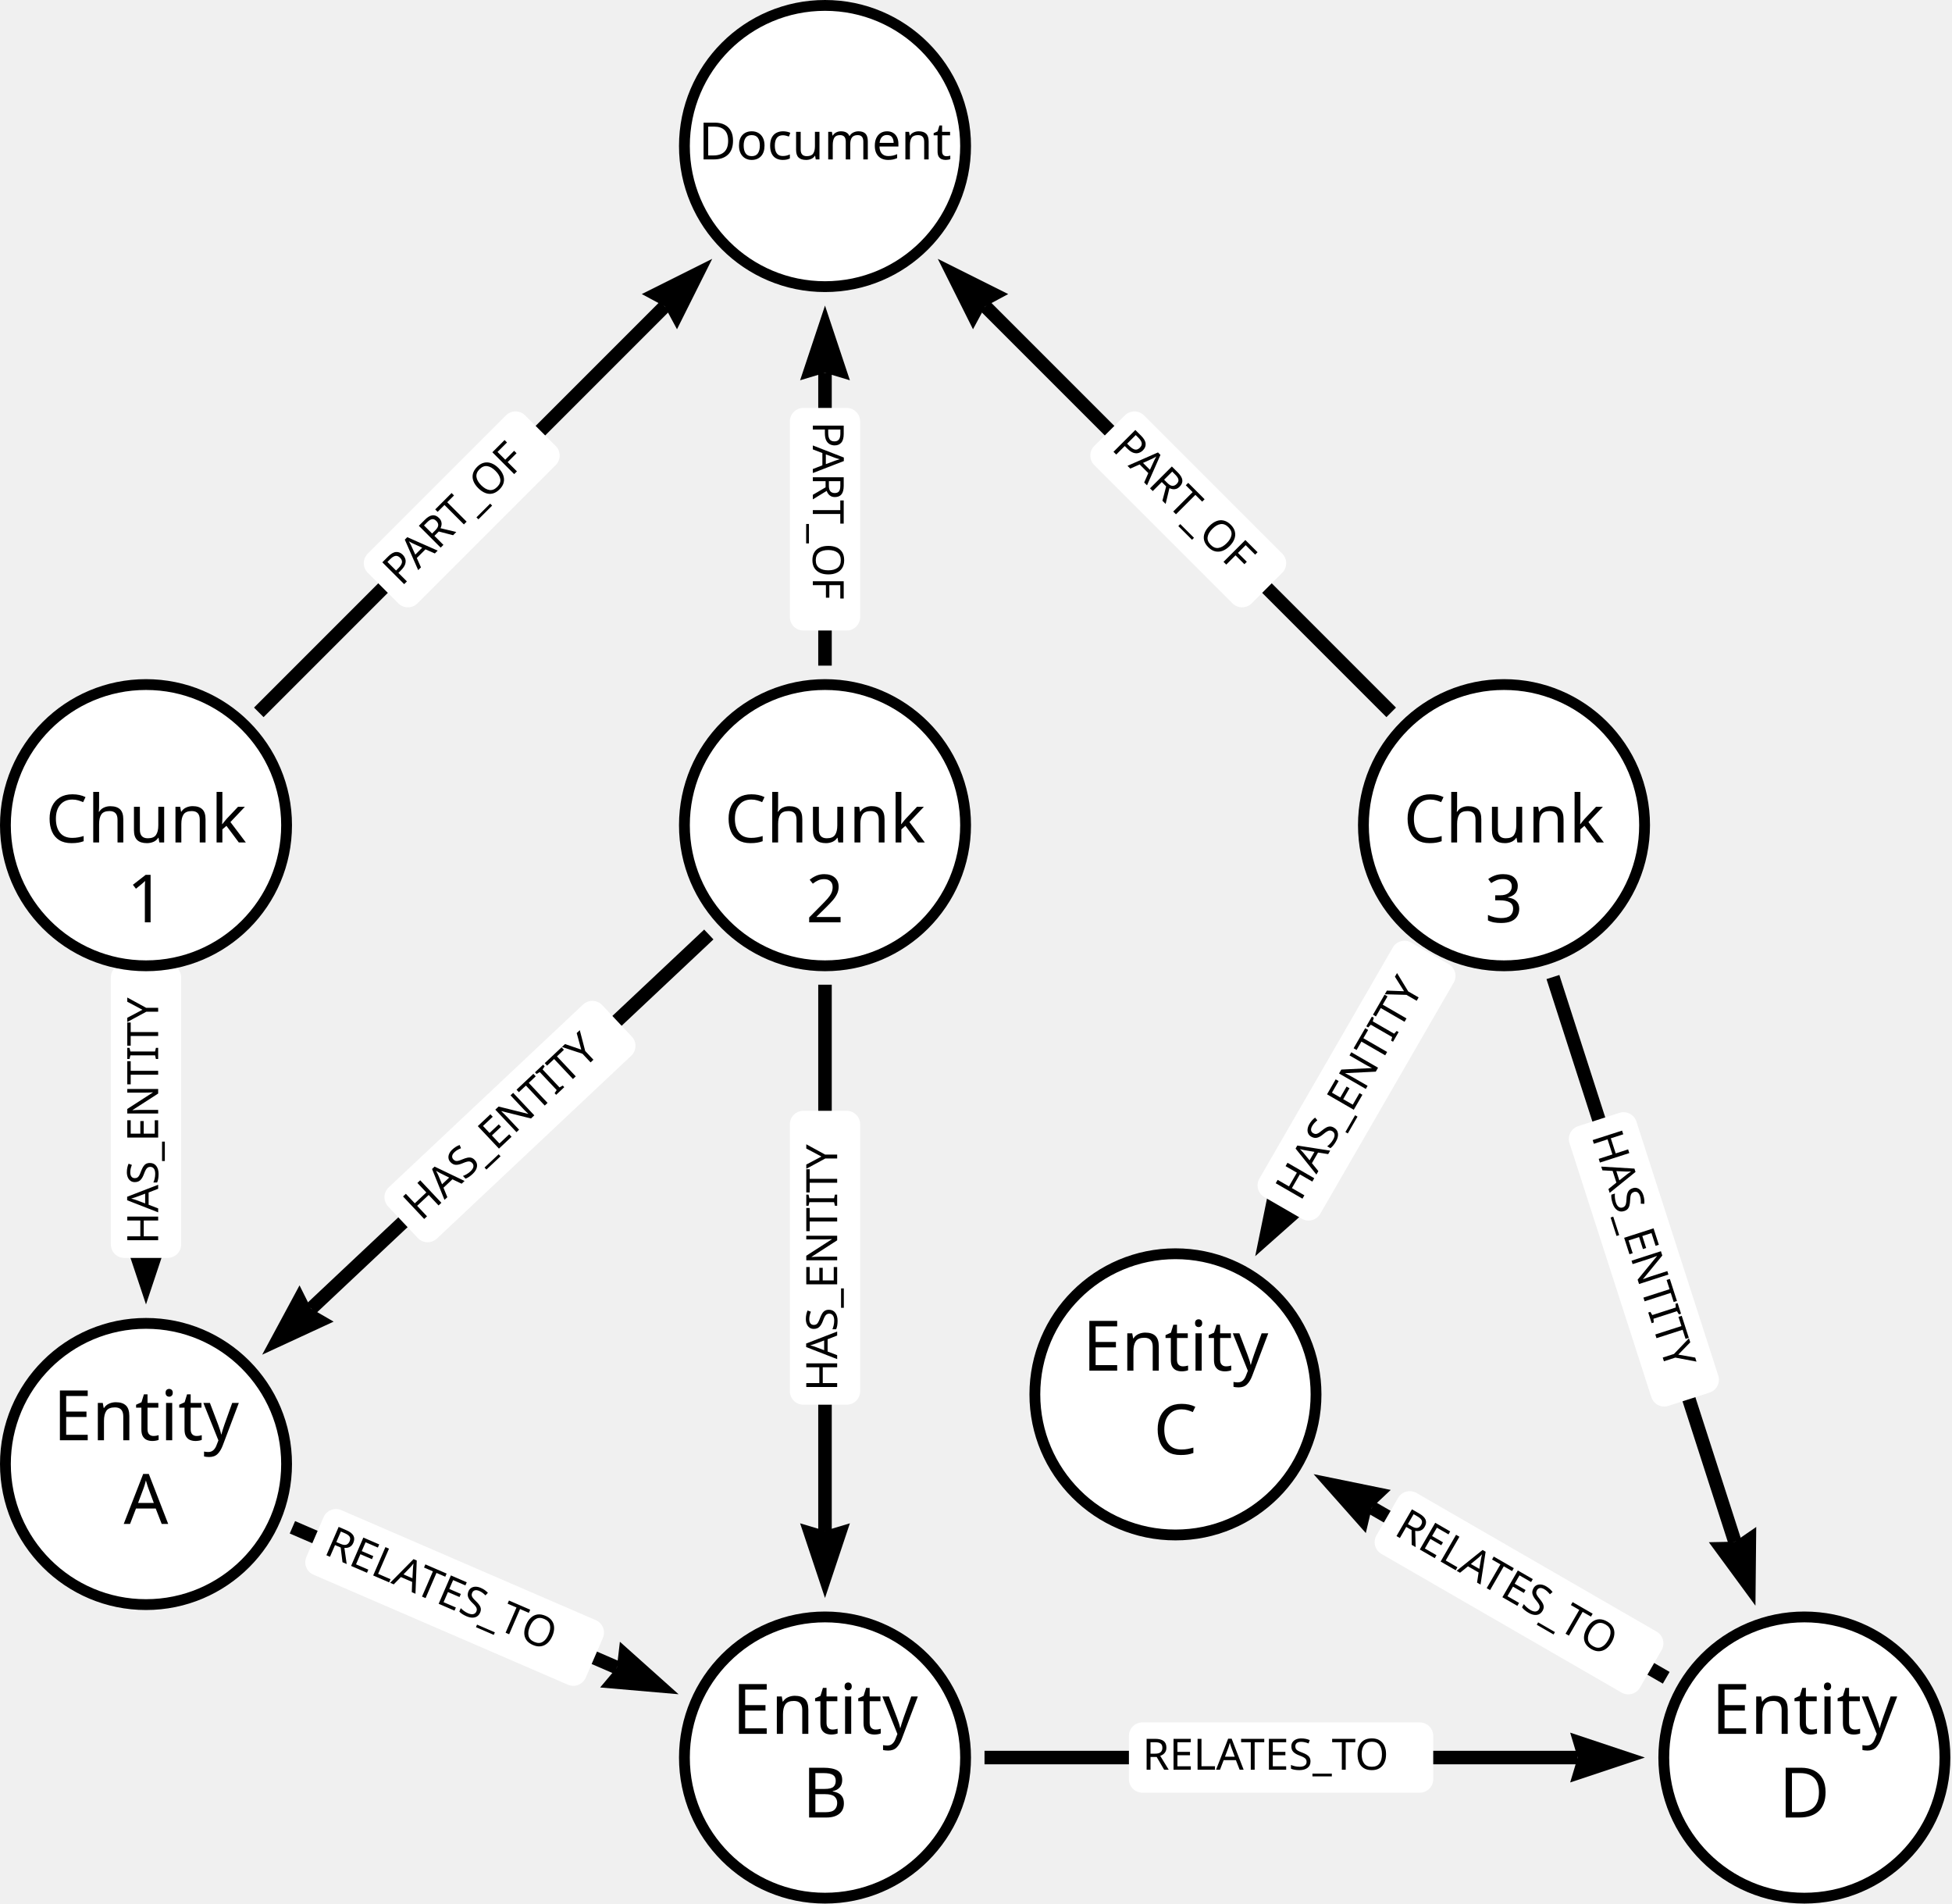
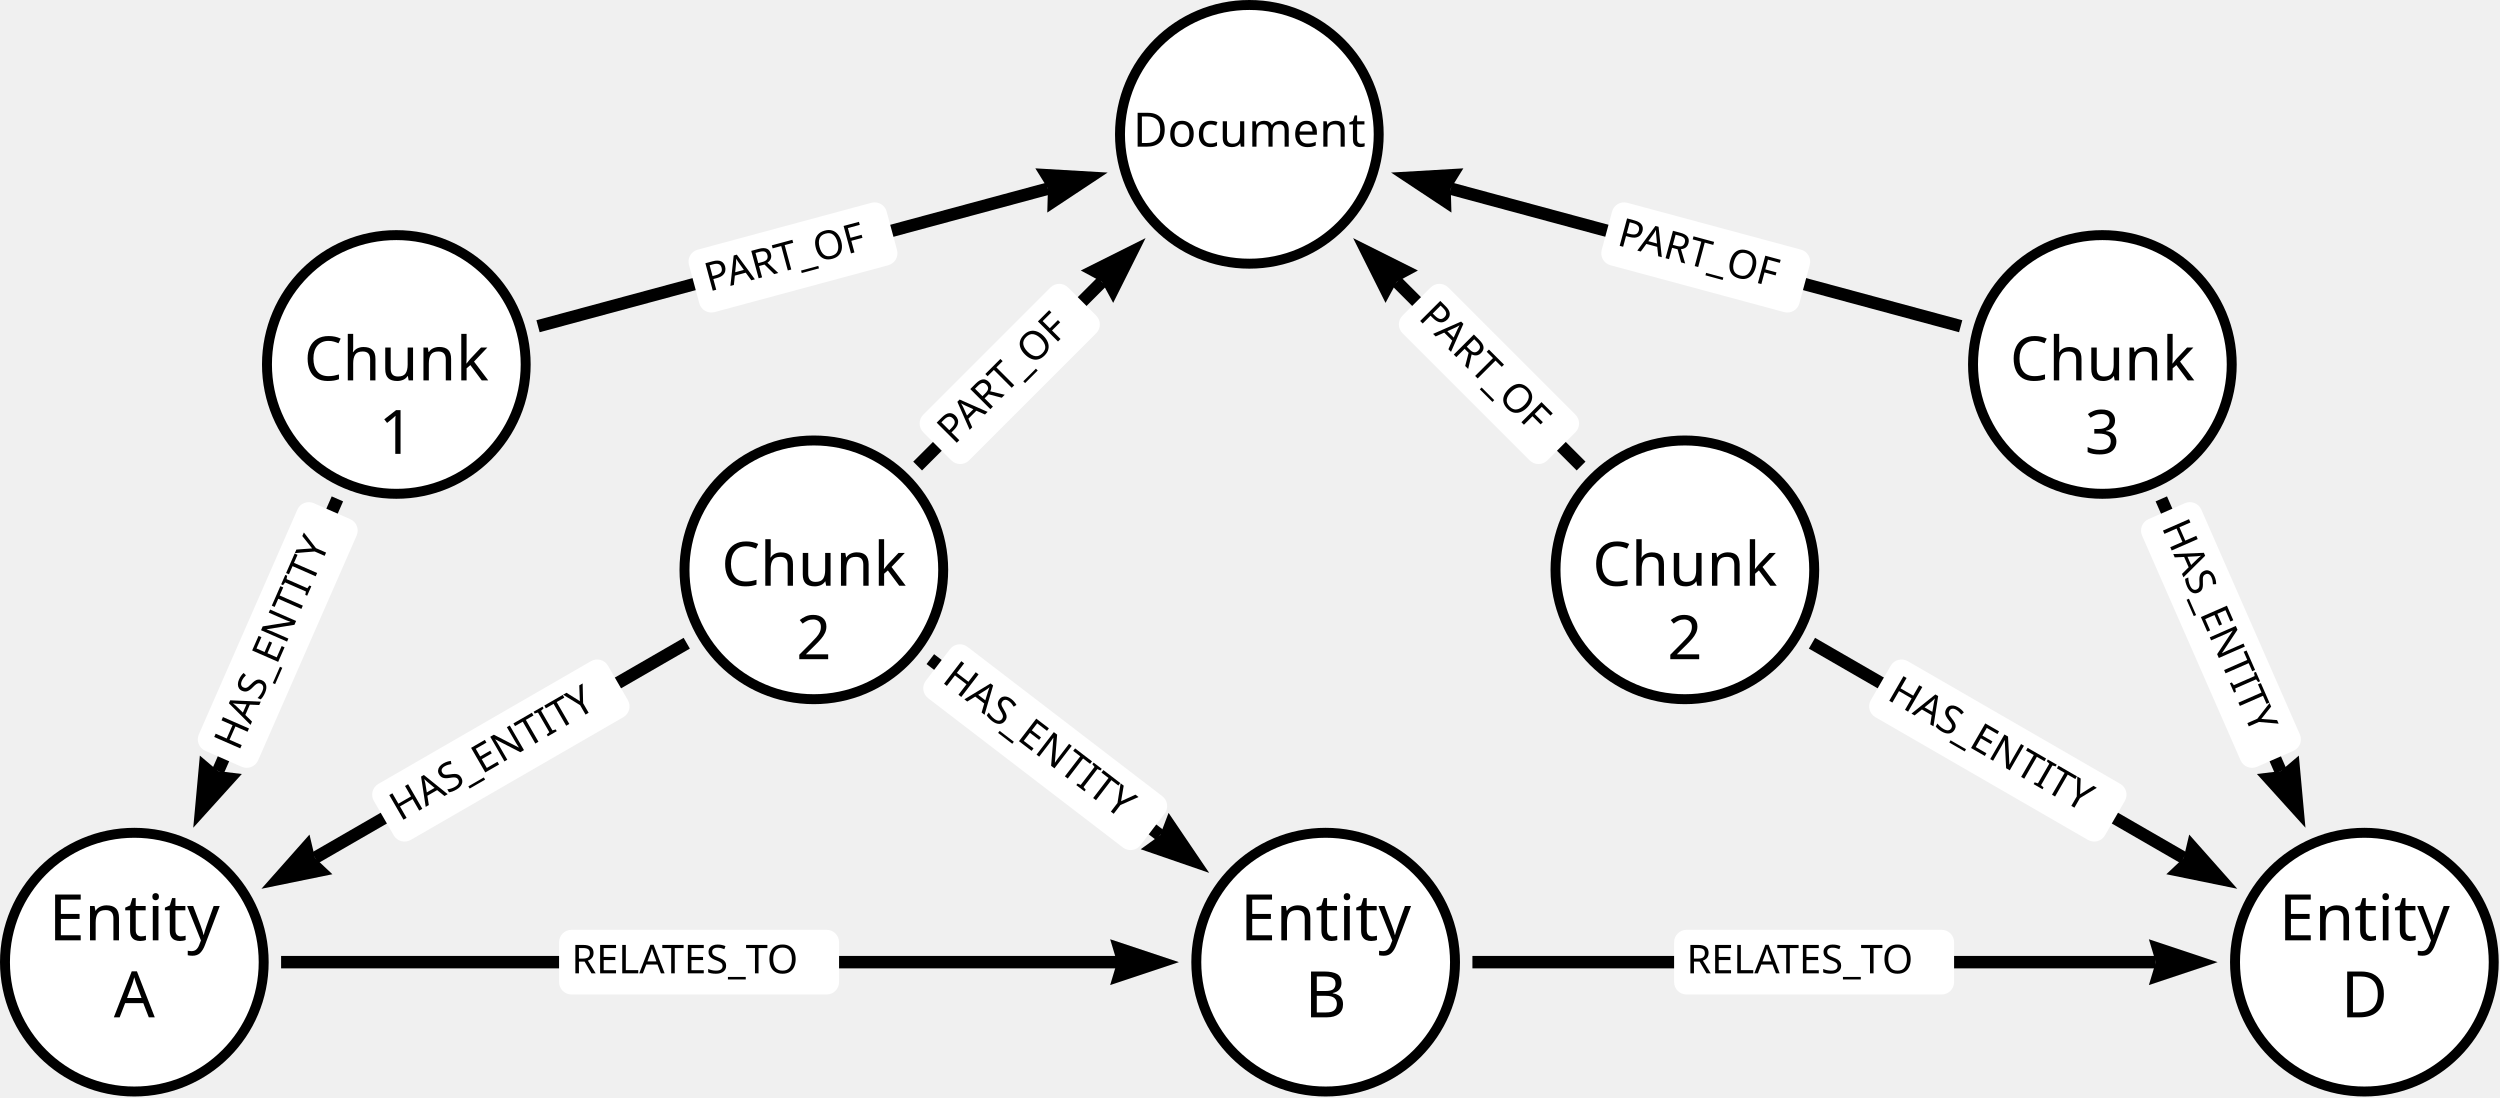
- <svg xmlns="http://www.w3.org/2000/svg" width="722" height="704" viewBox="0 0 722 704">
+ <svg xmlns="http://www.w3.org/2000/svg" width="1005" height="441" viewBox="0 0 1005 441">
  <defs>
    <style type="text/css" />
  </defs>
-   <g transform="translate(201.1474 254.1474) scale(1)">
-     <g class="relationship">
-       <g transform="translate(-147.1474 51) rotate(-45)" stroke-width="5" stroke="#000000">
+   <g transform="translate(398.2392 254.1474) scale(1)">
+     <g class="relationship">
+       <g transform="translate(-238.9159 -107.6344) rotate(-15.098)" stroke-width="5" stroke="#000000">
        <path d="M 59 0 L 271.314 0" />
        <polygon points="-24.862,0 -27.625,9.208 0,0 -27.625,-9.208" fill="#000000" transform="translate(296.176 0) rotate(0)" stroke="none" />
      </g>
-       <g transform="translate(-30.36378 -65.78359) rotate(-45) translate(0 -13)">
-         <g transform="translate(0 0)">
-           <g transform="translate(-41.15625 0)" fill="#ffffff" stroke="#000000" stroke-width="0">
-             <rect x="0" y="0" width="82.312" height="26" rx="5" ry="5" stroke="none" />
-             <text xml:space="preserve" x="5" y="17.5" stroke="none" text-anchor="left" font-family="sans-serif" font-size="16" font-weight="normal" fill="#000000">PART_OF</text>
-           </g>
-         </g>
-       </g>
-     </g>
-     <g class="relationship">
-       <g transform="translate(104 51) rotate(-90)" stroke-width="5" stroke="#000000">
-         <path d="M 59 0 L 167.285 0" />
-         <polygon points="-24.862,0 -27.625,9.208 0,0 -27.625,-9.208" fill="#000000" transform="translate(192.1474 0) rotate(0)" stroke="none" />
-       </g>
-       <g transform="translate(104 -62.14261) rotate(90) translate(0 -13)">
-         <g transform="translate(0 0)">
-           <g transform="translate(-41.15625 0)" fill="#ffffff" stroke="#000000" stroke-width="0">
-             <rect x="0" y="0" width="82.312" height="26" rx="5" ry="5" stroke="none" />
-             <text xml:space="preserve" x="5" y="17.5" stroke="none" text-anchor="left" font-family="sans-serif" font-size="16" font-weight="normal" fill="#000000">PART_OF</text>
-           </g>
-         </g>
-       </g>
-     </g>
-     <g class="relationship">
-       <g transform="translate(355.1474 51) rotate(-135)" stroke-width="5" stroke="#000000">
+       <g transform="translate(-79.45995 -150.6529) rotate(-15.098) translate(0 -13)">
+         <g transform="translate(0 0)">
+           <g transform="translate(-41.15625 0)" fill="#ffffff" stroke="#000000" stroke-width="0">
+             <rect x="0" y="0" width="82.312" height="26" rx="5" ry="5" stroke="none" />
+             <text xml:space="preserve" x="5" y="17.5" stroke="none" text-anchor="left" font-family="sans-serif" font-size="16" font-weight="normal" fill="#000000">PART_OF</text>
+           </g>
+         </g>
+       </g>
+     </g>
+     <g class="relationship">
+       <g transform="translate(-71.07368 -25.07368) rotate(-45)" stroke-width="5" stroke="#000000">
+         <path d="M 59 0 L 163.729 0" />
+         <polygon points="-24.862,0 -27.625,9.208 0,0 -27.625,-9.208" fill="#000000" transform="translate(188.5916 0) rotate(0)" stroke="none" />
+       </g>
+       <g transform="translate(7.673061 -103.8204) rotate(-45) translate(0 -13)">
+         <g transform="translate(0 0)">
+           <g transform="translate(-41.15625 0)" fill="#ffffff" stroke="#000000" stroke-width="0">
+             <rect x="0" y="0" width="82.312" height="26" rx="5" ry="5" stroke="none" />
+             <text xml:space="preserve" x="5" y="17.5" stroke="none" text-anchor="left" font-family="sans-serif" font-size="16" font-weight="normal" fill="#000000">PART_OF</text>
+           </g>
+         </g>
+       </g>
+     </g>
+     <g class="relationship">
+       <g transform="translate(446.9159 -107.6344) rotate(-164.902)" stroke-width="5" stroke="#000000">
        <path d="M 59 0 L 271.314 0" />
        <polygon points="-24.862,0 -27.625,9.208 0,0 -27.625,-9.208" fill="#000000" transform="translate(296.176 0) rotate(0)" stroke="none" />
      </g>
-       <g transform="translate(238.3638 -65.78359) rotate(45) translate(0 -13)">
-         <g transform="translate(0 0)">
-           <g transform="translate(-41.15625 0)" fill="#ffffff" stroke="#000000" stroke-width="0">
-             <rect x="0" y="0" width="82.312" height="26" rx="5" ry="5" stroke="none" />
-             <text xml:space="preserve" x="5" y="17.5" stroke="none" text-anchor="left" font-family="sans-serif" font-size="16" font-weight="normal" fill="#000000">PART_OF</text>
-           </g>
-         </g>
-       </g>
-     </g>
-     <g class="relationship">
-       <g transform="translate(-147.1474 51) rotate(90)" stroke-width="5" stroke="#000000">
-         <path d="M 59 0 L 152.369 0" />
-         <polygon points="-24.862,0 -27.625,9.208 0,0 -27.625,-9.208" fill="#000000" transform="translate(177.2316 0) rotate(0)" stroke="none" />
-       </g>
-       <g transform="translate(-147.1474 156.6847) rotate(270) translate(0 -13)">
-         <g transform="translate(0 0)">
-           <g transform="translate(-54.34375 0)" fill="#ffffff" stroke="#000000" stroke-width="0">
-             <rect x="0" y="0" width="108.688" height="26" rx="5" ry="5" stroke="none" />
-             <text xml:space="preserve" x="5" y="17.5" stroke="none" text-anchor="left" font-family="sans-serif" font-size="16" font-weight="normal" fill="#000000">HAS_ENTITY</text>
-           </g>
-         </g>
-       </g>
-     </g>
-     <g class="relationship">
-       <g transform="translate(-147.1474 287.2316) rotate(23.37647)" stroke-width="5" stroke="#000000">
-         <path d="M 59 0 L 189.743 0" />
-         <polygon points="-24.862,0 -27.625,9.208 0,0 -27.625,-9.208" fill="#000000" transform="translate(214.6056 0) rotate(0)" stroke="none" />
-       </g>
-       <g transform="translate(-32.98439 336.5786) rotate(23.37647) translate(0 -13)">
+       <g transform="translate(287.46 -150.6529) rotate(15.098) translate(0 -13)">
+         <g transform="translate(0 0)">
+           <g transform="translate(-41.15625 0)" fill="#ffffff" stroke="#000000" stroke-width="0">
+             <rect x="0" y="0" width="82.312" height="26" rx="5" ry="5" stroke="none" />
+             <text xml:space="preserve" x="5" y="17.5" stroke="none" text-anchor="left" font-family="sans-serif" font-size="16" font-weight="normal" fill="#000000">PART_OF</text>
+           </g>
+         </g>
+       </g>
+     </g>
+     <g class="relationship">
+       <g transform="translate(-238.9159 -107.6344) rotate(113.6702)" stroke-width="5" stroke="#000000">
+         <path d="M 59 0 L 178.481 0" />
+         <polygon points="-24.862,0 -27.625,9.208 0,0 -27.625,-9.208" fill="#000000" transform="translate(203.3433 0) rotate(0)" stroke="none" />
+       </g>
+       <g transform="translate(-286.5868 1.116779) rotate(293.6702) translate(0 -13)">
+         <g transform="translate(0 0)">
+           <g transform="translate(-54.34375 0)" fill="#ffffff" stroke="#000000" stroke-width="0">
+             <rect x="0" y="0" width="108.688" height="26" rx="5" ry="5" stroke="none" />
+             <text xml:space="preserve" x="5" y="17.5" stroke="none" text-anchor="left" font-family="sans-serif" font-size="16" font-weight="normal" fill="#000000">HAS_ENTITY</text>
+           </g>
+         </g>
+       </g>
+     </g>
+     <g class="relationship">
+       <g transform="translate(-344.2392 132.6385) rotate(1.0200892155450455e-14)" stroke-width="5" stroke="#000000">
+         <path d="M 59 0 L 395.05 0" />
+         <polygon points="-24.862,0 -27.625,9.208 0,0 -27.625,-9.208" fill="#000000" transform="translate(419.9122 0) rotate(0)" stroke="none" />
+       </g>
+       <g transform="translate(-117.2141 132.6385) rotate(1.0200892155450455e-14) translate(0 -13)">
        <g transform="translate(0 0)">
          <g transform="translate(-56.27734 0)" fill="#ffffff" stroke="#000000" stroke-width="0">
            <rect x="0" y="0" width="112.555" height="26" rx="5" ry="5" stroke="none" />
            <text xml:space="preserve" x="5" y="17.5" stroke="none" text-anchor="left" font-family="sans-serif" font-size="16" font-weight="normal" fill="#000000">RELATES_TO</text>
          </g>
        </g>
      </g>
    </g>
    <g class="relationship">
-       <g transform="translate(104 51) rotate(136.7529)" stroke-width="5" stroke="#000000">
-         <path d="M 59 0 L 260.928 0" />
-         <polygon points="-24.862,0 -27.625,9.208 0,0 -27.625,-9.208" fill="#000000" transform="translate(285.7903 0) rotate(0)" stroke="none" />
-       </g>
-       <g transform="translate(-12.51881 160.5987) rotate(316.7529) translate(0 -13)">
-         <g transform="translate(0 0)">
-           <g transform="translate(-54.34375 0)" fill="#ffffff" stroke="#000000" stroke-width="0">
-             <rect x="0" y="0" width="108.688" height="26" rx="5" ry="5" stroke="none" />
-             <text xml:space="preserve" x="5" y="17.5" stroke="none" text-anchor="left" font-family="sans-serif" font-size="16" font-weight="normal" fill="#000000">HAS_ENTITY</text>
-           </g>
-         </g>
-       </g>
-     </g>
-     <g class="relationship">
-       <g transform="translate(104 51) rotate(90)" stroke-width="5" stroke="#000000">
-         <path d="M 59 0 L 260.928 0" />
-         <polygon points="-24.862,0 -27.625,9.208 0,0 -27.625,-9.208" fill="#000000" transform="translate(285.7903 0) rotate(0)" stroke="none" />
-       </g>
-       <g transform="translate(104 210.9641) rotate(270) translate(0 -13)">
-         <g transform="translate(0 0)">
-           <g transform="translate(-54.34375 0)" fill="#ffffff" stroke="#000000" stroke-width="0">
-             <rect x="0" y="0" width="108.688" height="26" rx="5" ry="5" stroke="none" />
-             <text xml:space="preserve" x="5" y="17.5" stroke="none" text-anchor="left" font-family="sans-serif" font-size="16" font-weight="normal" fill="#000000">HAS_ENTITY</text>
-           </g>
-         </g>
-       </g>
-     </g>
-     <g class="relationship">
-       <g transform="translate(355.1474 51) rotate(72.13965)" stroke-width="5" stroke="#000000">
-         <path d="M 59 0 L 278.386 0" />
-         <polygon points="-24.862,0 -27.625,9.208 0,0 -27.625,-9.208" fill="#000000" transform="translate(303.2482 0) rotate(0)" stroke="none" />
-       </g>
-       <g transform="translate(406.8852 211.5632) rotate(72.13965) translate(0 -13)">
-         <g transform="translate(0 0)">
-           <g transform="translate(-54.34375 0)" fill="#ffffff" stroke="#000000" stroke-width="0">
-             <rect x="0" y="0" width="108.688" height="26" rx="5" ry="5" stroke="none" />
-             <text xml:space="preserve" x="5" y="17.5" stroke="none" text-anchor="left" font-family="sans-serif" font-size="16" font-weight="normal" fill="#000000">HAS_ENTITY</text>
-           </g>
-         </g>
-       </g>
-     </g>
-     <g class="relationship">
-       <g transform="translate(466.2482 395.7903) rotate(-150)" stroke-width="5" stroke="#000000">
-         <path d="M 59 0 L 184.749 0" />
-         <polygon points="-24.862,0 -27.625,9.208 0,0 -27.625,-9.208" fill="#000000" transform="translate(209.6113 0) rotate(0)" stroke="none" />
-       </g>
-       <g transform="translate(360.7017 334.853) rotate(30) translate(0 -13)">
+       <g transform="translate(-71.07368 -25.07368) rotate(150)" stroke-width="5" stroke="#000000">
+         <path d="M 59 0 L 231.562 0" />
+         <polygon points="-24.862,0 -27.625,9.208 0,0 -27.625,-9.208" fill="#000000" transform="translate(256.4243 0) rotate(0)" stroke="none" />
+       </g>
+       <g transform="translate(-196.8908 47.56686) rotate(330) translate(0 -13)">
+         <g transform="translate(0 0)">
+           <g transform="translate(-54.34375 0)" fill="#ffffff" stroke="#000000" stroke-width="0">
+             <rect x="0" y="0" width="108.688" height="26" rx="5" ry="5" stroke="none" />
+             <text xml:space="preserve" x="5" y="17.5" stroke="none" text-anchor="left" font-family="sans-serif" font-size="16" font-weight="normal" fill="#000000">HAS_ENTITY</text>
+           </g>
+         </g>
+       </g>
+     </g>
+     <g class="relationship">
+       <g transform="translate(-71.07368 -25.07368) rotate(37.47144)" stroke-width="5" stroke="#000000">
+         <path d="M 59 0 L 175.377 0" />
+         <polygon points="-24.862,0 -27.625,9.208 0,0 -27.625,-9.208" fill="#000000" transform="translate(200.239 0) rotate(0)" stroke="none" />
+       </g>
+       <g transform="translate(21.93368 46.21976) rotate(37.47144) translate(0 -13)">
+         <g transform="translate(0 0)">
+           <g transform="translate(-54.34375 0)" fill="#ffffff" stroke="#000000" stroke-width="0">
+             <rect x="0" y="0" width="108.688" height="26" rx="5" ry="5" stroke="none" />
+             <text xml:space="preserve" x="5" y="17.5" stroke="none" text-anchor="left" font-family="sans-serif" font-size="16" font-weight="normal" fill="#000000">HAS_ENTITY</text>
+           </g>
+         </g>
+       </g>
+     </g>
+     <g class="relationship">
+       <g transform="translate(446.9159 -107.6344) rotate(66.32984)" stroke-width="5" stroke="#000000">
+         <path d="M 59 0 L 178.481 0" />
+         <polygon points="-24.862,0 -27.625,9.208 0,0 -27.625,-9.208" fill="#000000" transform="translate(203.3433 0) rotate(0)" stroke="none" />
+       </g>
+       <g transform="translate(494.5868 1.116779) rotate(66.32984) translate(0 -13)">
+         <g transform="translate(0 0)">
+           <g transform="translate(-54.34375 0)" fill="#ffffff" stroke="#000000" stroke-width="0">
+             <rect x="0" y="0" width="108.688" height="26" rx="5" ry="5" stroke="none" />
+             <text xml:space="preserve" x="5" y="17.5" stroke="none" text-anchor="left" font-family="sans-serif" font-size="16" font-weight="normal" fill="#000000">HAS_ENTITY</text>
+           </g>
+         </g>
+       </g>
+     </g>
+     <g class="relationship">
+       <g transform="translate(134.6731 132.6385) rotate(-7.799694272005618e-15)" stroke-width="5" stroke="#000000">
+         <path d="M 59 0 L 333.704 0" />
+         <polygon points="-24.862,0 -27.625,9.208 0,0 -27.625,-9.208" fill="#000000" transform="translate(358.5661 0) rotate(0)" stroke="none" />
+       </g>
+       <g transform="translate(331.025 132.6385) rotate(-7.799694272005618e-15) translate(0 -13)">
        <g transform="translate(0 0)">
          <g transform="translate(-56.27734 0)" fill="#ffffff" stroke="#000000" stroke-width="0">
            <rect x="0" y="0" width="112.555" height="26" rx="5" ry="5" stroke="none" />
            <text xml:space="preserve" x="5" y="17.5" stroke="none" text-anchor="left" font-family="sans-serif" font-size="16" font-weight="normal" fill="#000000">RELATES_TO</text>
          </g>
        </g>
      </g>
    </g>
    <g class="relationship">
-       <g transform="translate(355.1474 51) rotate(120)" stroke-width="5" stroke="#000000">
-         <path d="M 59 0 L 159.185 0" />
-         <polygon points="-24.862,0 -27.625,9.208 0,0 -27.625,-9.208" fill="#000000" transform="translate(184.0468 0) rotate(0)" stroke="none" />
-       </g>
-       <g transform="translate(300.6012 145.4767) rotate(300) translate(0 -13)">
-         <g transform="translate(0 0)">
-           <g transform="translate(-54.34375 0)" fill="#ffffff" stroke="#000000" stroke-width="0">
-             <rect x="0" y="0" width="108.688" height="26" rx="5" ry="5" stroke="none" />
-             <text xml:space="preserve" x="5" y="17.5" stroke="none" text-anchor="left" font-family="sans-serif" font-size="16" font-weight="normal" fill="#000000">HAS_ENTITY</text>
-           </g>
-         </g>
-       </g>
-     </g>
-     <g class="relationship">
-       <g transform="translate(104 395.7903) rotate(0)" stroke-width="5" stroke="#000000">
-         <path d="M 59 0 L 278.386 0" />
-         <polygon points="-24.862,0 -27.625,9.208 0,0 -27.625,-9.208" fill="#000000" transform="translate(303.2482 0) rotate(0)" stroke="none" />
-       </g>
-       <g transform="translate(272.693 395.7903) rotate(0) translate(0 -13)">
-         <g transform="translate(0 0)">
-           <g transform="translate(-56.27734 0)" fill="#ffffff" stroke="#000000" stroke-width="0">
-             <rect x="0" y="0" width="112.555" height="26" rx="5" ry="5" stroke="none" />
-             <text xml:space="preserve" x="5" y="17.5" stroke="none" text-anchor="left" font-family="sans-serif" font-size="16" font-weight="normal" fill="#000000">RELATES_TO</text>
+       <g transform="translate(279.0737 -25.07368) rotate(-135)" stroke-width="5" stroke="#000000">
+         <path d="M 59 0 L 163.729 0" />
+         <polygon points="-24.862,0 -27.625,9.208 0,0 -27.625,-9.208" fill="#000000" transform="translate(188.5916 0) rotate(0)" stroke="none" />
+       </g>
+       <g transform="translate(200.3269 -103.8204) rotate(45) translate(0 -13)">
+         <g transform="translate(0 0)">
+           <g transform="translate(-41.15625 0)" fill="#ffffff" stroke="#000000" stroke-width="0">
+             <rect x="0" y="0" width="82.312" height="26" rx="5" ry="5" stroke="none" />
+             <text xml:space="preserve" x="5" y="17.5" stroke="none" text-anchor="left" font-family="sans-serif" font-size="16" font-weight="normal" fill="#000000">PART_OF</text>
+           </g>
+         </g>
+       </g>
+     </g>
+     <g class="relationship">
+       <g transform="translate(279.0737 -25.07368) rotate(30)" stroke-width="5" stroke="#000000">
+         <path d="M 59 0 L 231.562 0" />
+         <polygon points="-24.862,0 -27.625,9.208 0,0 -27.625,-9.208" fill="#000000" transform="translate(256.4243 0) rotate(0)" stroke="none" />
+       </g>
+       <g transform="translate(404.8908 47.56686) rotate(30) translate(0 -13)">
+         <g transform="translate(0 0)">
+           <g transform="translate(-54.34375 0)" fill="#ffffff" stroke="#000000" stroke-width="0">
+             <rect x="0" y="0" width="108.688" height="26" rx="5" ry="5" stroke="none" />
+             <text xml:space="preserve" x="5" y="17.5" stroke="none" text-anchor="left" font-family="sans-serif" font-size="16" font-weight="normal" fill="#000000">HAS_ENTITY</text>
          </g>
        </g>
      </g>
    </g>
    <g class="node">
      <g fill="#ffffff" stroke="#000000" stroke-width="4">
        <circle cx="104" cy="-200.147" r="52" />
      </g>
      <g transform="translate(104 -200.1474)">
        <g transform="scale(0.38086) translate(0 0)">
          <g transform="translate(0 0)">
            <g font-family="sans-serif" font-size="50" font-weight="normal" fill="#000000" text-anchor="middle">
              <text xml:space="preserve" x="0" y="13" stroke="none">Document</text>
            </g>
          </g>
        </g>
      </g>
    </g>
    <g class="node">
      <g fill="#ffffff" stroke="#000000" stroke-width="4">
-         <circle cx="-147.147" cy="51" r="52" />
-       </g>
-       <g transform="translate(-147.1474 51)">
+         <circle cx="-238.916" cy="-107.634" r="52" />
+       </g>
+       <g transform="translate(-238.9159 -107.6344)">
        <g transform="scale(0.492188) translate(0 0)">
          <g transform="translate(0 0)">
            <g font-family="sans-serif" font-size="50" font-weight="normal" fill="#000000" text-anchor="middle">
              <text xml:space="preserve" x="0" y="13" stroke="none">Chunk</text>
              <text xml:space="preserve" x="0" y="73" stroke="none" text-anchor="middle">1</text>
            </g>
          </g>
        </g>
      </g>
    </g>
    <g class="node">
      <g fill="#ffffff" stroke="#000000" stroke-width="4">
-         <circle cx="104" cy="51" r="52" />
-       </g>
-       <g transform="translate(104 51)">
+         <circle cx="-71.074" cy="-25.074" r="52" />
+       </g>
+       <g transform="translate(-71.07368 -25.07368)">
        <g transform="scale(0.492188) translate(0 0)">
          <g transform="translate(0 0)">
            <g font-family="sans-serif" font-size="50" font-weight="normal" fill="#000000" text-anchor="middle">
              <text xml:space="preserve" x="0" y="13" stroke="none">Chunk</text>
              <text xml:space="preserve" x="0" y="73" stroke="none" text-anchor="middle">2</text>
            </g>
          </g>
        </g>
      </g>
    </g>
    <g class="node">
      <g fill="#ffffff" stroke="#000000" stroke-width="4">
-         <circle cx="355.147" cy="51" r="52" />
-       </g>
-       <g transform="translate(355.1474 51)">
+         <circle cx="446.916" cy="-107.634" r="52" />
+       </g>
+       <g transform="translate(446.9159 -107.6344)">
        <g transform="scale(0.492188) translate(0 0)">
          <g transform="translate(0 0)">
            <g font-family="sans-serif" font-size="50" font-weight="normal" fill="#000000" text-anchor="middle">
              <text xml:space="preserve" x="0" y="13" stroke="none">Chunk</text>
              <text xml:space="preserve" x="0" y="73" stroke="none" text-anchor="middle">3</text>
            </g>
          </g>
        </g>
      </g>
    </g>
    <g class="node">
      <g fill="#ffffff" stroke="#000000" stroke-width="4">
-         <circle cx="-147.147" cy="287.232" r="52" />
-       </g>
-       <g transform="translate(-147.1474 287.2316)">
+         <circle cx="-344.239" cy="132.638" r="52" />
+       </g>
+       <g transform="translate(-344.2392 132.6385)">
        <g transform="scale(0.5156255) translate(0 0)">
          <g transform="translate(0 0)">
            <g font-family="sans-serif" font-size="50" font-weight="normal" fill="#000000" text-anchor="middle">
              <text xml:space="preserve" x="0" y="-17" stroke="none">Entity</text>
              <text xml:space="preserve" x="0" y="43" stroke="none" text-anchor="middle">A</text>
            </g>
          </g>
        </g>
      </g>
    </g>
    <g class="node">
      <g fill="#ffffff" stroke="#000000" stroke-width="4">
-         <circle cx="104" cy="395.79" r="52" />
-       </g>
-       <g transform="translate(104 395.7903)">
+         <circle cx="134.673" cy="132.638" r="52" />
+       </g>
+       <g transform="translate(134.6731 132.6385)">
        <g transform="scale(0.5156255) translate(0 0)">
          <g transform="translate(0 0)">
            <g font-family="sans-serif" font-size="50" font-weight="normal" fill="#000000" text-anchor="middle">
              <text xml:space="preserve" x="0" y="-17" stroke="none">Entity</text>
              <text xml:space="preserve" x="0" y="43" stroke="none" text-anchor="middle">B</text>
            </g>
          </g>
        </g>
      </g>
    </g>
    <g class="node">
      <g fill="#ffffff" stroke="#000000" stroke-width="4">
-         <circle cx="466.248" cy="395.79" r="52" />
-       </g>
-       <g transform="translate(466.2482 395.7903)">
+         <circle cx="552.239" cy="132.638" r="52" />
+       </g>
+       <g transform="translate(552.2392 132.6385)">
        <g transform="scale(0.5156255) translate(0 0)">
          <g transform="translate(0 0)">
            <g font-family="sans-serif" font-size="50" font-weight="normal" fill="#000000" text-anchor="middle">
              <text xml:space="preserve" x="0" y="-17" stroke="none">Entity</text>
              <text xml:space="preserve" x="0" y="43" stroke="none" text-anchor="middle">D</text>
            </g>
          </g>
        </g>
      </g>
    </g>
    <g class="node">
      <g fill="#ffffff" stroke="#000000" stroke-width="4">
-         <circle cx="233.624" cy="261.485" r="52" />
-       </g>
-       <g transform="translate(233.624 261.4847)">
-         <g transform="scale(0.5156255) translate(0 0)">
-           <g transform="translate(0 0)">
-             <g font-family="sans-serif" font-size="50" font-weight="normal" fill="#000000" text-anchor="middle">
-               <text xml:space="preserve" x="0" y="-17" stroke="none">Entity</text>
-               <text xml:space="preserve" x="0" y="43" stroke="none" text-anchor="middle">C</text>
+         <circle cx="279.074" cy="-25.074" r="52" />
+       </g>
+       <g transform="translate(279.0737 -25.07368)">
+         <g transform="scale(0.492188) translate(0 0)">
+           <g transform="translate(0 0)">
+             <g font-family="sans-serif" font-size="50" font-weight="normal" fill="#000000" text-anchor="middle">
+               <text xml:space="preserve" x="0" y="13" stroke="none">Chunk</text>
+               <text xml:space="preserve" x="0" y="73" stroke="none" text-anchor="middle">2</text>
            </g>
          </g>
        </g>
      </g>
    </g>
  </g>
</svg>
